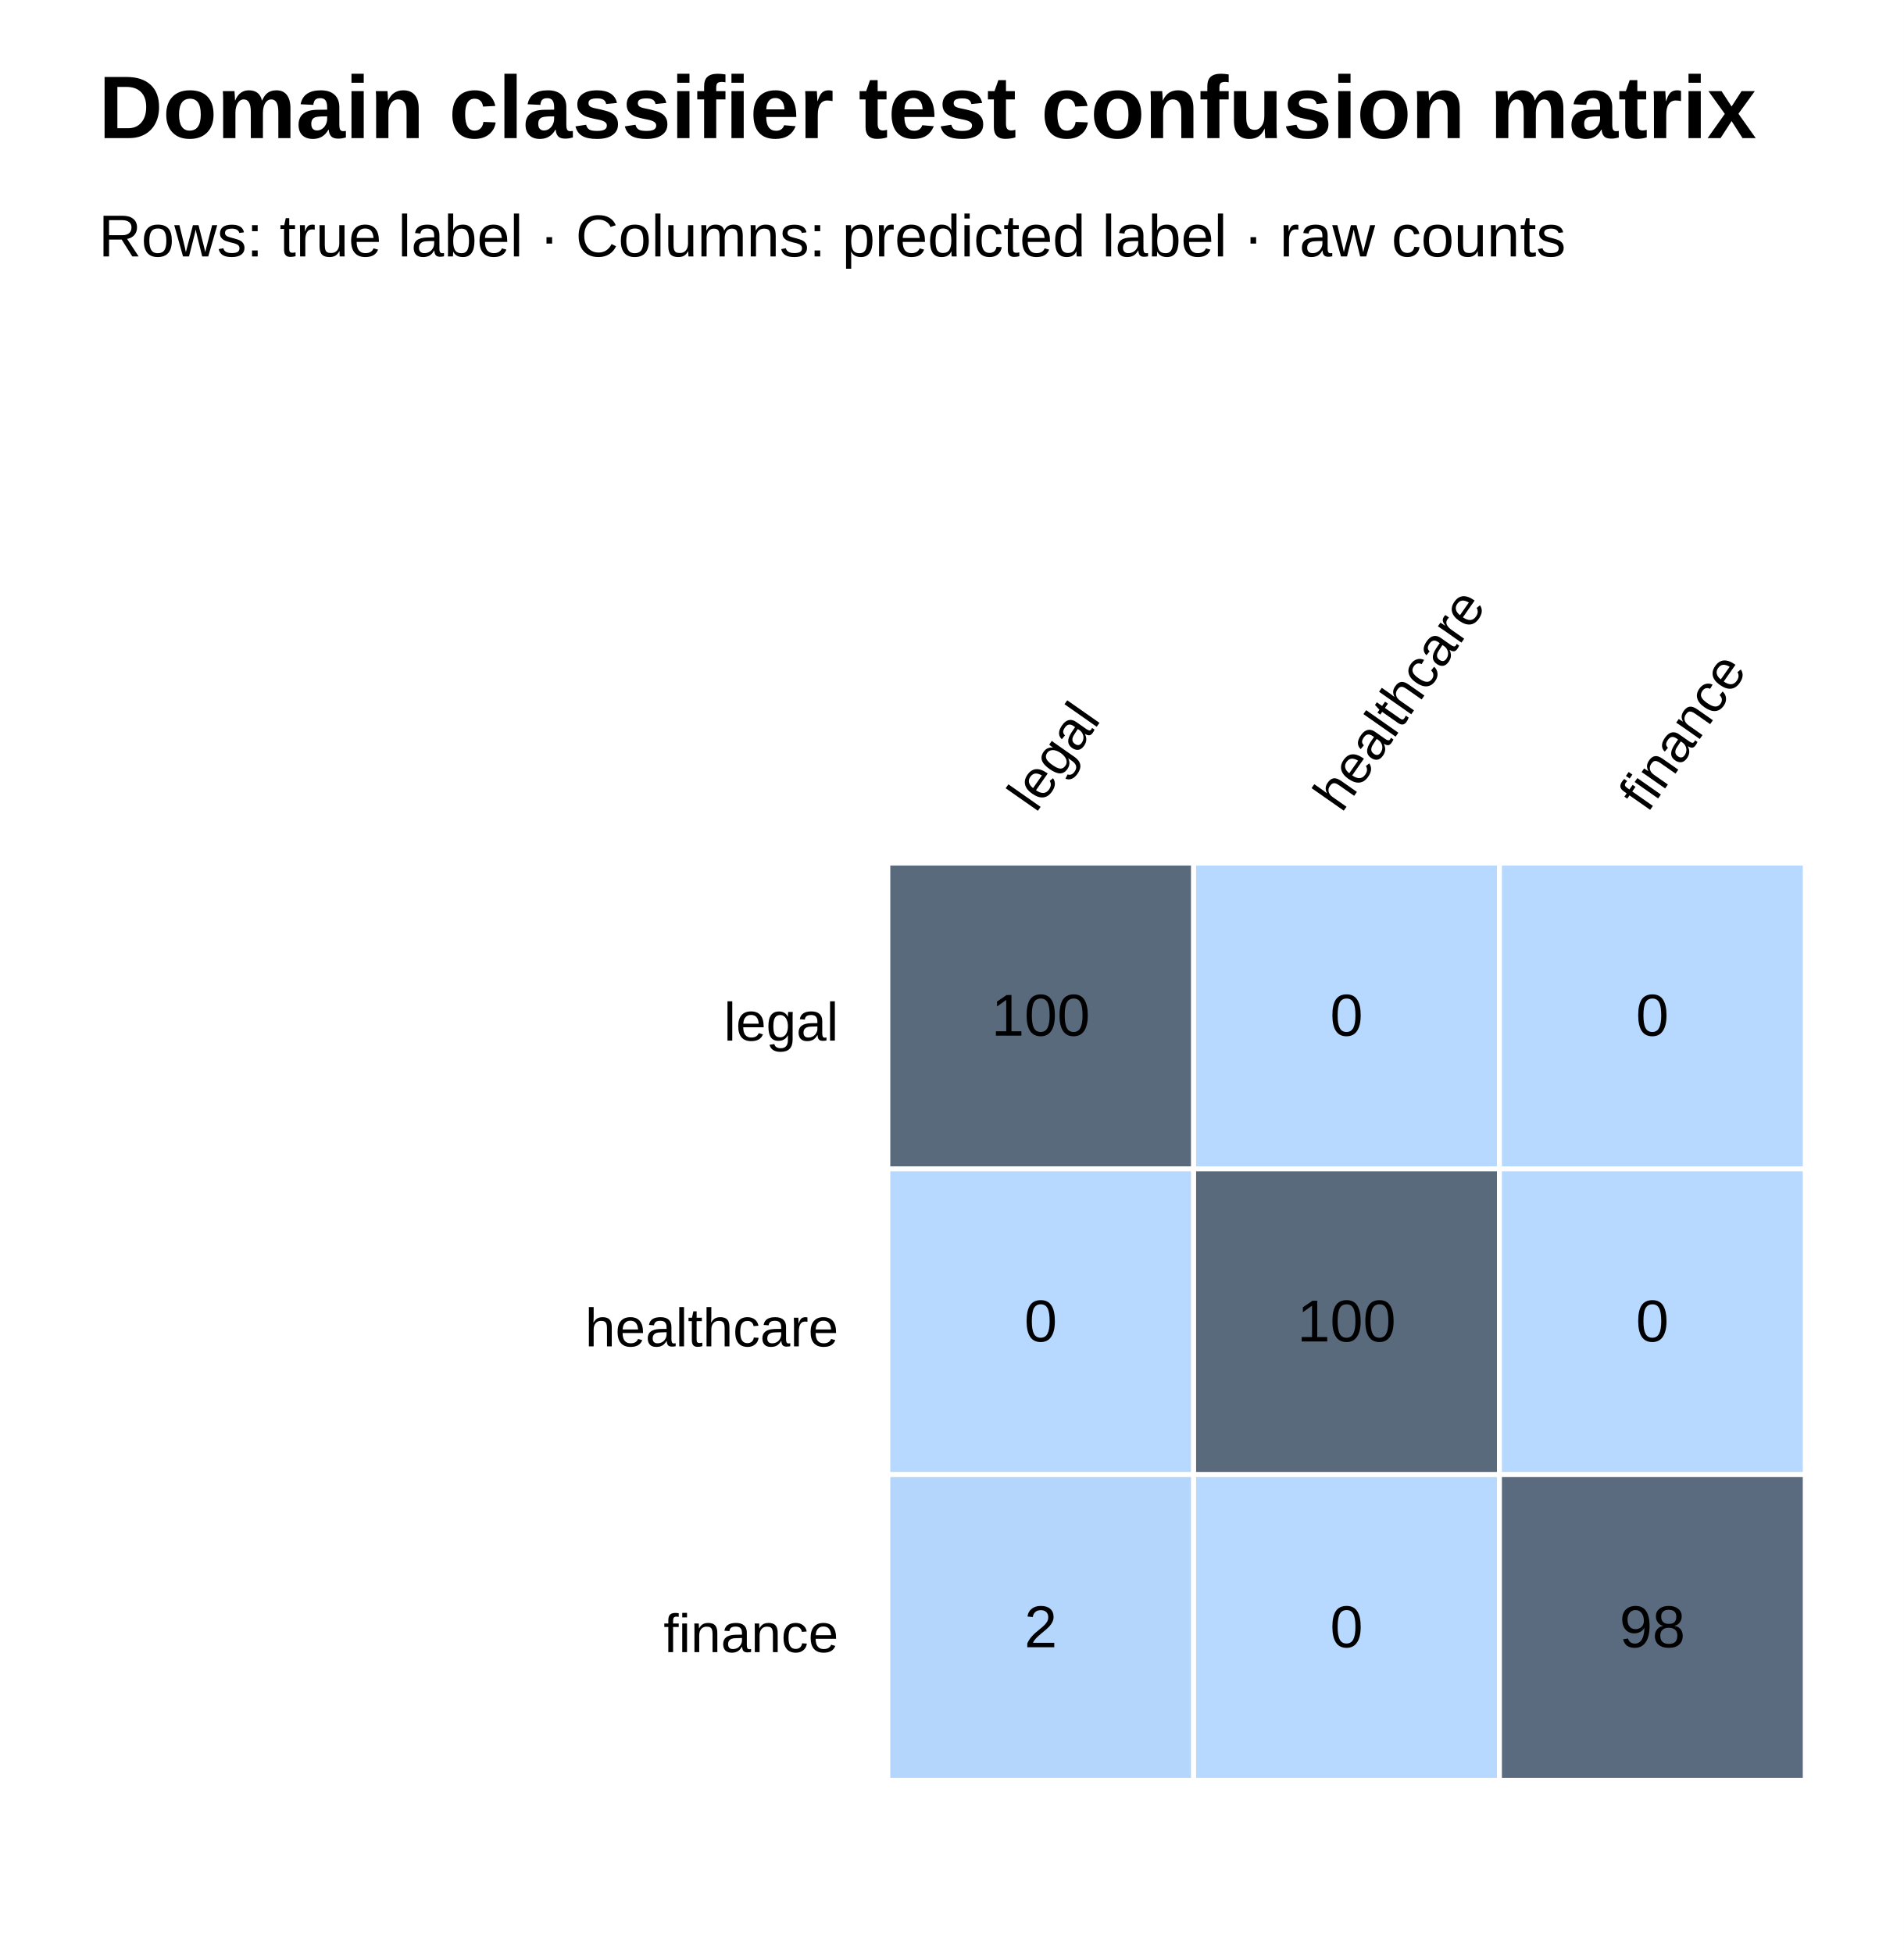
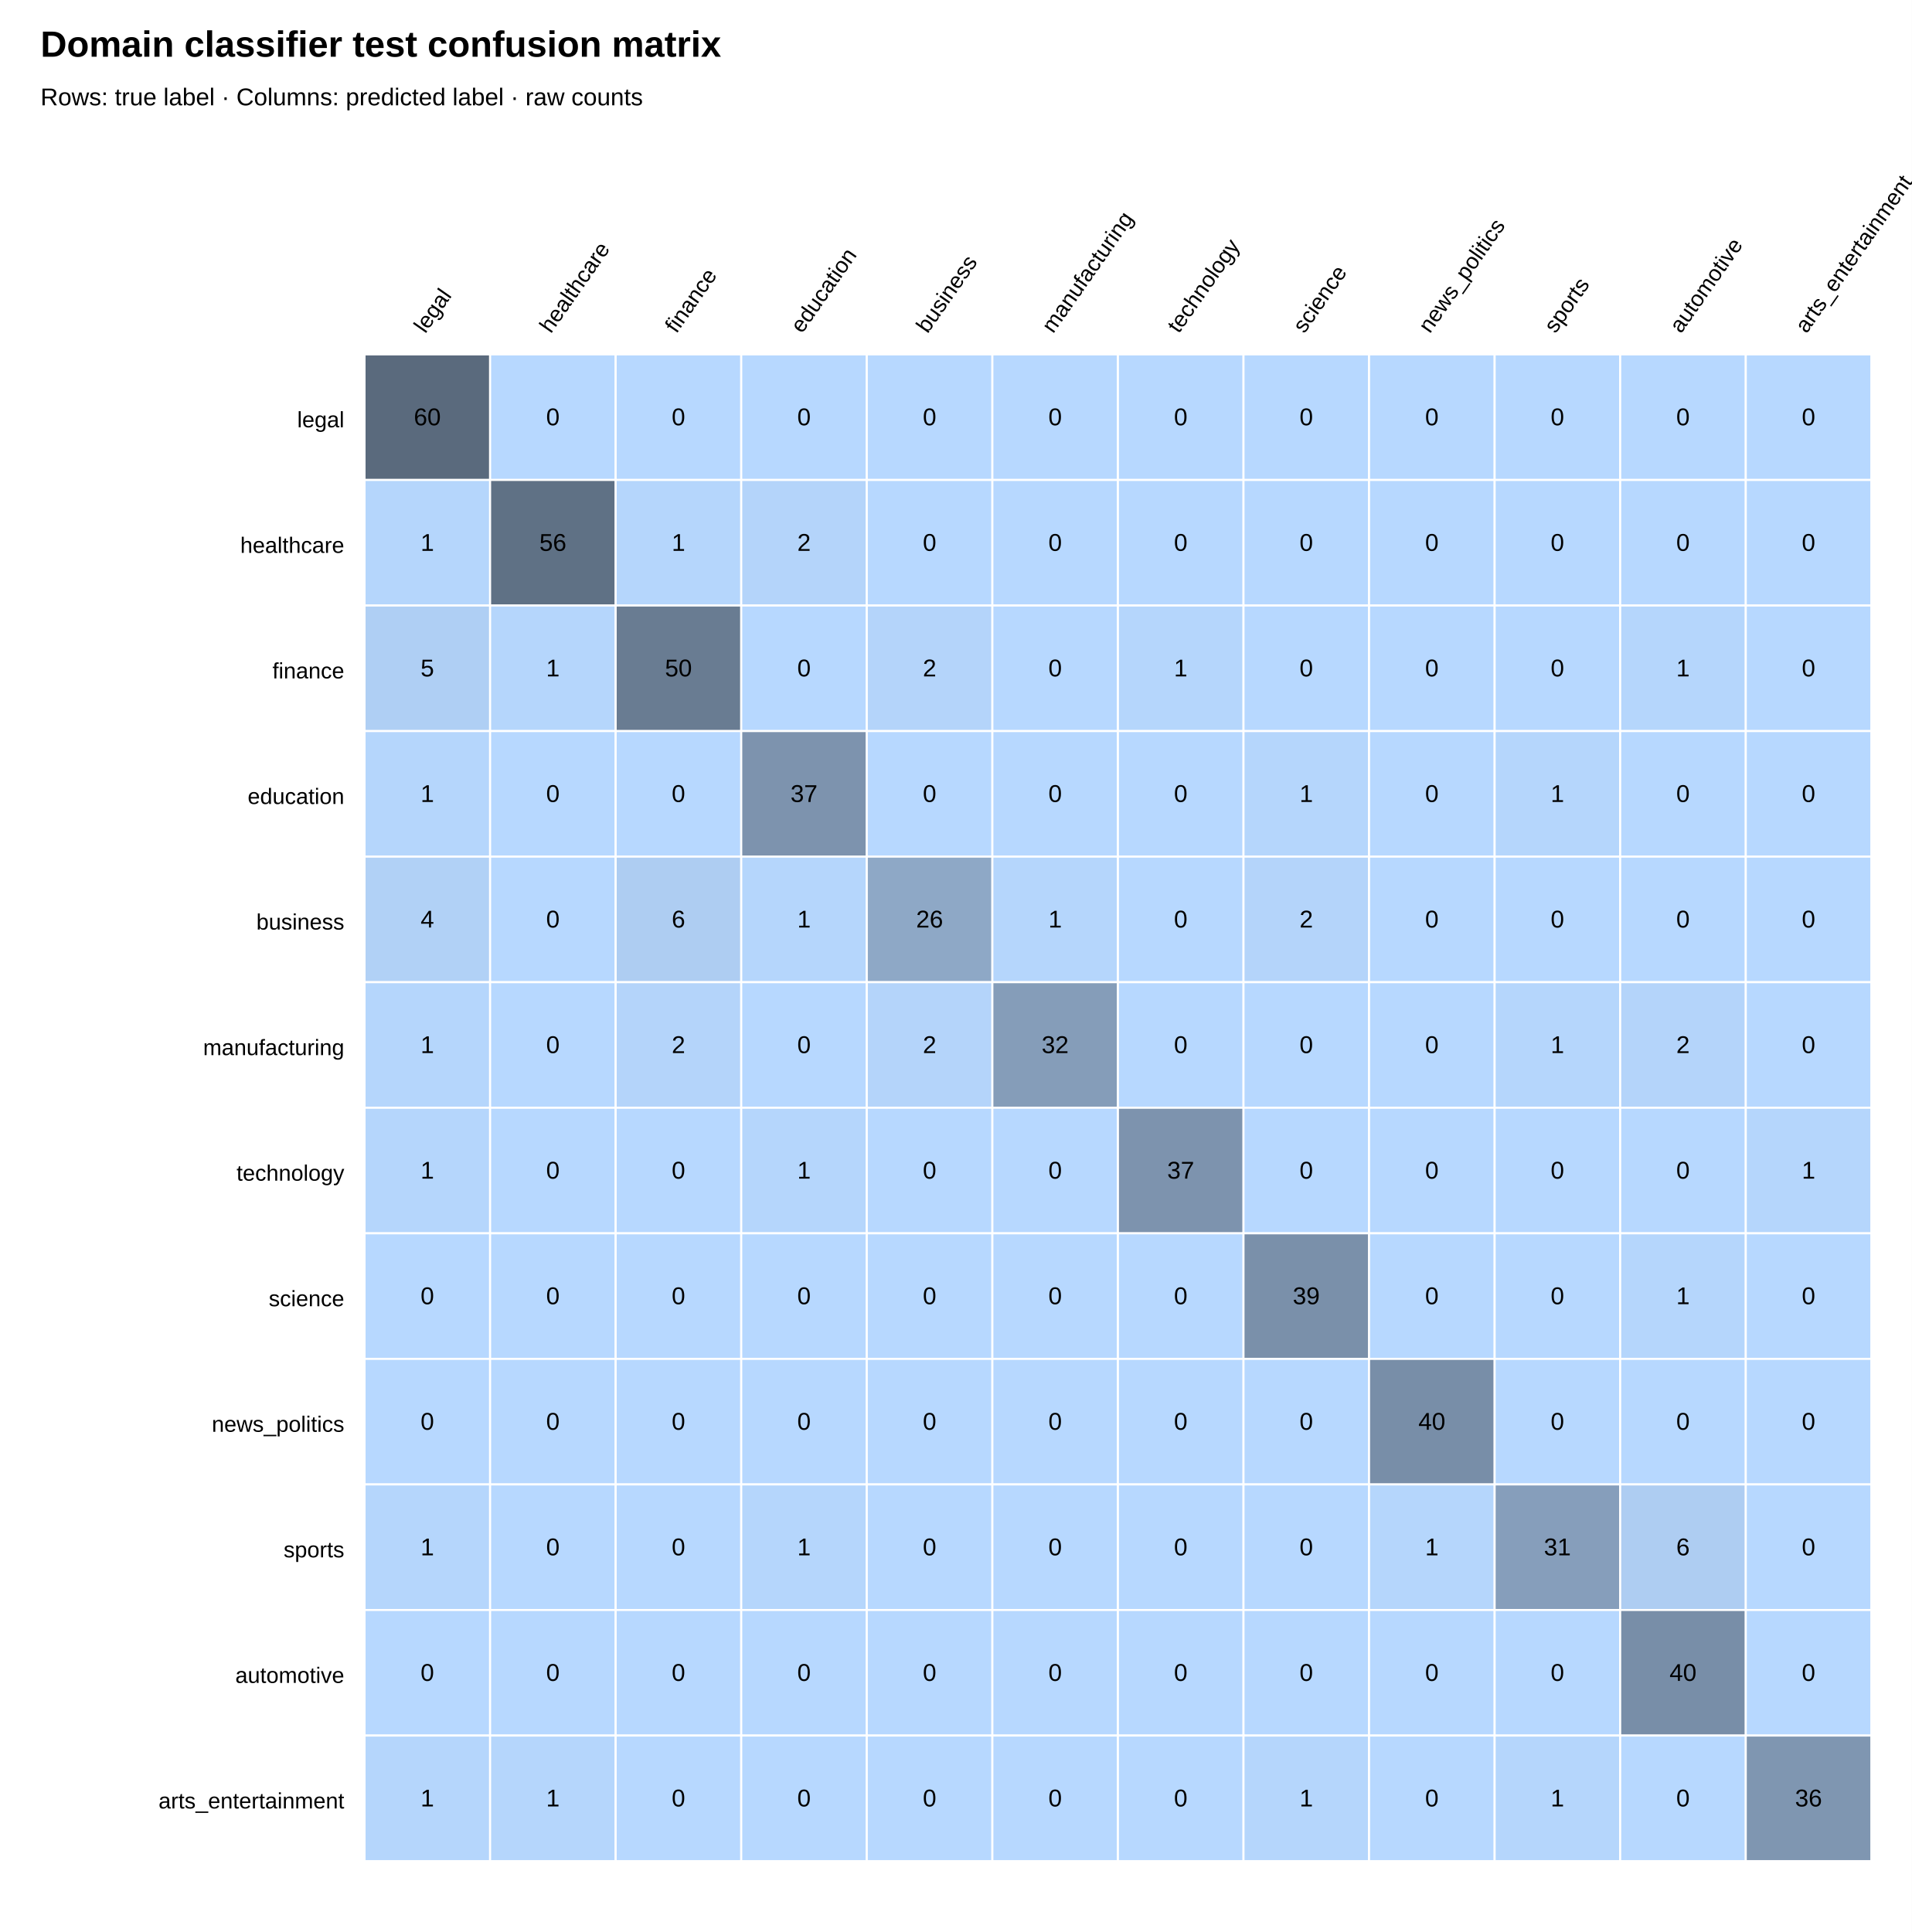
- <svg xmlns="http://www.w3.org/2000/svg" width="386" height="396" viewBox="0 0 386 396">
+ <svg xmlns="http://www.w3.org/2000/svg" width="944" height="954" viewBox="0 0 944 954">
  <rect width="100%" height="100%" fill="white" />
  <text x="20" y="28" font-family="Arial" font-size="18" font-weight="bold">Domain classifier test confusion matrix</text>
  <text x="20" y="52" font-family="Arial" font-size="12">Rows: true label · Columns: predicted label · raw counts</text>
  <text x="170" y="211" text-anchor="end" font-family="Arial" font-size="11">legal</text>
  <text x="210" y="165" transform="rotate(-55 210 165)" font-family="Arial" font-size="11">legal</text>
  <rect x="180" y="175" width="62" height="62" fill="#5a6a7d" stroke="#ffffff" />
-   <text x="211.0" y="210.0" text-anchor="middle" font-family="Arial" font-size="12">100</text>
+   <text x="211.0" y="210.0" text-anchor="middle" font-family="Arial" font-size="12">60</text>
  <rect x="242" y="175" width="62" height="62" fill="#b7d8ff" stroke="#ffffff" />
  <text x="273.0" y="210.0" text-anchor="middle" font-family="Arial" font-size="12">0</text>
  <rect x="304" y="175" width="62" height="62" fill="#b7d8ff" stroke="#ffffff" />
  <text x="335.0" y="210.0" text-anchor="middle" font-family="Arial" font-size="12">0</text>
+   <rect x="366" y="175" width="62" height="62" fill="#b7d8ff" stroke="#ffffff" />
+   <text x="397.0" y="210.0" text-anchor="middle" font-family="Arial" font-size="12">0</text>
+   <rect x="428" y="175" width="62" height="62" fill="#b7d8ff" stroke="#ffffff" />
+   <text x="459.0" y="210.0" text-anchor="middle" font-family="Arial" font-size="12">0</text>
+   <rect x="490" y="175" width="62" height="62" fill="#b7d8ff" stroke="#ffffff" />
+   <text x="521.0" y="210.0" text-anchor="middle" font-family="Arial" font-size="12">0</text>
+   <rect x="552" y="175" width="62" height="62" fill="#b7d8ff" stroke="#ffffff" />
+   <text x="583.0" y="210.0" text-anchor="middle" font-family="Arial" font-size="12">0</text>
+   <rect x="614" y="175" width="62" height="62" fill="#b7d8ff" stroke="#ffffff" />
+   <text x="645.0" y="210.0" text-anchor="middle" font-family="Arial" font-size="12">0</text>
+   <rect x="676" y="175" width="62" height="62" fill="#b7d8ff" stroke="#ffffff" />
+   <text x="707.0" y="210.0" text-anchor="middle" font-family="Arial" font-size="12">0</text>
+   <rect x="738" y="175" width="62" height="62" fill="#b7d8ff" stroke="#ffffff" />
+   <text x="769.0" y="210.0" text-anchor="middle" font-family="Arial" font-size="12">0</text>
+   <rect x="800" y="175" width="62" height="62" fill="#b7d8ff" stroke="#ffffff" />
+   <text x="831.0" y="210.0" text-anchor="middle" font-family="Arial" font-size="12">0</text>
+   <rect x="862" y="175" width="62" height="62" fill="#b7d8ff" stroke="#ffffff" />
+   <text x="893.0" y="210.0" text-anchor="middle" font-family="Arial" font-size="12">0</text>
  <text x="170" y="273" text-anchor="end" font-family="Arial" font-size="11">healthcare</text>
  <text x="272" y="165" transform="rotate(-55 272 165)" font-family="Arial" font-size="11">healthcare</text>
-   <rect x="180" y="237" width="62" height="62" fill="#b7d8ff" stroke="#ffffff" />
-   <text x="211.0" y="272.0" text-anchor="middle" font-family="Arial" font-size="12">0</text>
-   <rect x="242" y="237" width="62" height="62" fill="#5a6a7d" stroke="#ffffff" />
-   <text x="273.0" y="272.0" text-anchor="middle" font-family="Arial" font-size="12">100</text>
-   <rect x="304" y="237" width="62" height="62" fill="#b7d8ff" stroke="#ffffff" />
-   <text x="335.0" y="272.0" text-anchor="middle" font-family="Arial" font-size="12">0</text>
+   <rect x="180" y="237" width="62" height="62" fill="#b5d6fc" stroke="#ffffff" />
+   <text x="211.0" y="272.0" text-anchor="middle" font-family="Arial" font-size="12">1</text>
+   <rect x="242" y="237" width="62" height="62" fill="#5f7185" stroke="#ffffff" />
+   <text x="273.0" y="272.0" text-anchor="middle" font-family="Arial" font-size="12">56</text>
+   <rect x="304" y="237" width="62" height="62" fill="#b5d6fc" stroke="#ffffff" />
+   <text x="335.0" y="272.0" text-anchor="middle" font-family="Arial" font-size="12">1</text>
+   <rect x="366" y="237" width="62" height="62" fill="#b4d4fa" stroke="#ffffff" />
+   <text x="397.0" y="272.0" text-anchor="middle" font-family="Arial" font-size="12">2</text>
+   <rect x="428" y="237" width="62" height="62" fill="#b7d8ff" stroke="#ffffff" />
+   <text x="459.0" y="272.0" text-anchor="middle" font-family="Arial" font-size="12">0</text>
+   <rect x="490" y="237" width="62" height="62" fill="#b7d8ff" stroke="#ffffff" />
+   <text x="521.0" y="272.0" text-anchor="middle" font-family="Arial" font-size="12">0</text>
+   <rect x="552" y="237" width="62" height="62" fill="#b7d8ff" stroke="#ffffff" />
+   <text x="583.0" y="272.0" text-anchor="middle" font-family="Arial" font-size="12">0</text>
+   <rect x="614" y="237" width="62" height="62" fill="#b7d8ff" stroke="#ffffff" />
+   <text x="645.0" y="272.0" text-anchor="middle" font-family="Arial" font-size="12">0</text>
+   <rect x="676" y="237" width="62" height="62" fill="#b7d8ff" stroke="#ffffff" />
+   <text x="707.0" y="272.0" text-anchor="middle" font-family="Arial" font-size="12">0</text>
+   <rect x="738" y="237" width="62" height="62" fill="#b7d8ff" stroke="#ffffff" />
+   <text x="769.0" y="272.0" text-anchor="middle" font-family="Arial" font-size="12">0</text>
+   <rect x="800" y="237" width="62" height="62" fill="#b7d8ff" stroke="#ffffff" />
+   <text x="831.0" y="272.0" text-anchor="middle" font-family="Arial" font-size="12">0</text>
+   <rect x="862" y="237" width="62" height="62" fill="#b7d8ff" stroke="#ffffff" />
+   <text x="893.0" y="272.0" text-anchor="middle" font-family="Arial" font-size="12">0</text>
  <text x="170" y="335" text-anchor="end" font-family="Arial" font-size="11">finance</text>
  <text x="334" y="165" transform="rotate(-55 334 165)" font-family="Arial" font-size="11">finance</text>
-   <rect x="180" y="299" width="62" height="62" fill="#b5d6fc" stroke="#ffffff" />
-   <text x="211.0" y="334.0" text-anchor="middle" font-family="Arial" font-size="12">2</text>
-   <rect x="242" y="299" width="62" height="62" fill="#b7d8ff" stroke="#ffffff" />
-   <text x="273.0" y="334.0" text-anchor="middle" font-family="Arial" font-size="12">0</text>
-   <rect x="304" y="299" width="62" height="62" fill="#5b6b7f" stroke="#ffffff" />
-   <text x="335.0" y="334.0" text-anchor="middle" font-family="Arial" font-size="12">98</text>
+   <rect x="180" y="299" width="62" height="62" fill="#afcff4" stroke="#ffffff" />
+   <text x="211.0" y="334.0" text-anchor="middle" font-family="Arial" font-size="12">5</text>
+   <rect x="242" y="299" width="62" height="62" fill="#b5d6fc" stroke="#ffffff" />
+   <text x="273.0" y="334.0" text-anchor="middle" font-family="Arial" font-size="12">1</text>
+   <rect x="304" y="299" width="62" height="62" fill="#697c92" stroke="#ffffff" />
+   <text x="335.0" y="334.0" text-anchor="middle" font-family="Arial" font-size="12">50</text>
+   <rect x="366" y="299" width="62" height="62" fill="#b7d8ff" stroke="#ffffff" />
+   <text x="397.0" y="334.0" text-anchor="middle" font-family="Arial" font-size="12">0</text>
+   <rect x="428" y="299" width="62" height="62" fill="#b4d4fa" stroke="#ffffff" />
+   <text x="459.0" y="334.0" text-anchor="middle" font-family="Arial" font-size="12">2</text>
+   <rect x="490" y="299" width="62" height="62" fill="#b7d8ff" stroke="#ffffff" />
+   <text x="521.0" y="334.0" text-anchor="middle" font-family="Arial" font-size="12">0</text>
+   <rect x="552" y="299" width="62" height="62" fill="#b5d6fc" stroke="#ffffff" />
+   <text x="583.0" y="334.0" text-anchor="middle" font-family="Arial" font-size="12">1</text>
+   <rect x="614" y="299" width="62" height="62" fill="#b7d8ff" stroke="#ffffff" />
+   <text x="645.0" y="334.0" text-anchor="middle" font-family="Arial" font-size="12">0</text>
+   <rect x="676" y="299" width="62" height="62" fill="#b7d8ff" stroke="#ffffff" />
+   <text x="707.0" y="334.0" text-anchor="middle" font-family="Arial" font-size="12">0</text>
+   <rect x="738" y="299" width="62" height="62" fill="#b7d8ff" stroke="#ffffff" />
+   <text x="769.0" y="334.0" text-anchor="middle" font-family="Arial" font-size="12">0</text>
+   <rect x="800" y="299" width="62" height="62" fill="#b5d6fc" stroke="#ffffff" />
+   <text x="831.0" y="334.0" text-anchor="middle" font-family="Arial" font-size="12">1</text>
+   <rect x="862" y="299" width="62" height="62" fill="#b7d8ff" stroke="#ffffff" />
+   <text x="893.0" y="334.0" text-anchor="middle" font-family="Arial" font-size="12">0</text>
+   <text x="170" y="397" text-anchor="end" font-family="Arial" font-size="11">education</text>
+   <text x="396" y="165" transform="rotate(-55 396 165)" font-family="Arial" font-size="11">education</text>
+   <rect x="180" y="361" width="62" height="62" fill="#b5d6fc" stroke="#ffffff" />
+   <text x="211.0" y="396.0" text-anchor="middle" font-family="Arial" font-size="12">1</text>
+   <rect x="242" y="361" width="62" height="62" fill="#b7d8ff" stroke="#ffffff" />
+   <text x="273.0" y="396.0" text-anchor="middle" font-family="Arial" font-size="12">0</text>
+   <rect x="304" y="361" width="62" height="62" fill="#b7d8ff" stroke="#ffffff" />
+   <text x="335.0" y="396.0" text-anchor="middle" font-family="Arial" font-size="12">0</text>
+   <rect x="366" y="361" width="62" height="62" fill="#7d93ae" stroke="#ffffff" />
+   <text x="397.0" y="396.0" text-anchor="middle" font-family="Arial" font-size="12">37</text>
+   <rect x="428" y="361" width="62" height="62" fill="#b7d8ff" stroke="#ffffff" />
+   <text x="459.0" y="396.0" text-anchor="middle" font-family="Arial" font-size="12">0</text>
+   <rect x="490" y="361" width="62" height="62" fill="#b7d8ff" stroke="#ffffff" />
+   <text x="521.0" y="396.0" text-anchor="middle" font-family="Arial" font-size="12">0</text>
+   <rect x="552" y="361" width="62" height="62" fill="#b7d8ff" stroke="#ffffff" />
+   <text x="583.0" y="396.0" text-anchor="middle" font-family="Arial" font-size="12">0</text>
+   <rect x="614" y="361" width="62" height="62" fill="#b5d6fc" stroke="#ffffff" />
+   <text x="645.0" y="396.0" text-anchor="middle" font-family="Arial" font-size="12">1</text>
+   <rect x="676" y="361" width="62" height="62" fill="#b7d8ff" stroke="#ffffff" />
+   <text x="707.0" y="396.0" text-anchor="middle" font-family="Arial" font-size="12">0</text>
+   <rect x="738" y="361" width="62" height="62" fill="#b5d6fc" stroke="#ffffff" />
+   <text x="769.0" y="396.0" text-anchor="middle" font-family="Arial" font-size="12">1</text>
+   <rect x="800" y="361" width="62" height="62" fill="#b7d8ff" stroke="#ffffff" />
+   <text x="831.0" y="396.0" text-anchor="middle" font-family="Arial" font-size="12">0</text>
+   <rect x="862" y="361" width="62" height="62" fill="#b7d8ff" stroke="#ffffff" />
+   <text x="893.0" y="396.0" text-anchor="middle" font-family="Arial" font-size="12">0</text>
+   <text x="170" y="459" text-anchor="end" font-family="Arial" font-size="11">business</text>
+   <text x="458" y="165" transform="rotate(-55 458 165)" font-family="Arial" font-size="11">business</text>
+   <rect x="180" y="423" width="62" height="62" fill="#b1d1f6" stroke="#ffffff" />
+   <text x="211.0" y="458.0" text-anchor="middle" font-family="Arial" font-size="12">4</text>
+   <rect x="242" y="423" width="62" height="62" fill="#b7d8ff" stroke="#ffffff" />
+   <text x="273.0" y="458.0" text-anchor="middle" font-family="Arial" font-size="12">0</text>
+   <rect x="304" y="423" width="62" height="62" fill="#aecdf2" stroke="#ffffff" />
+   <text x="335.0" y="458.0" text-anchor="middle" font-family="Arial" font-size="12">6</text>
+   <rect x="366" y="423" width="62" height="62" fill="#b5d6fc" stroke="#ffffff" />
+   <text x="397.0" y="458.0" text-anchor="middle" font-family="Arial" font-size="12">1</text>
+   <rect x="428" y="423" width="62" height="62" fill="#8ea8c6" stroke="#ffffff" />
+   <text x="459.0" y="458.0" text-anchor="middle" font-family="Arial" font-size="12">26</text>
+   <rect x="490" y="423" width="62" height="62" fill="#b5d6fc" stroke="#ffffff" />
+   <text x="521.0" y="458.0" text-anchor="middle" font-family="Arial" font-size="12">1</text>
+   <rect x="552" y="423" width="62" height="62" fill="#b7d8ff" stroke="#ffffff" />
+   <text x="583.0" y="458.0" text-anchor="middle" font-family="Arial" font-size="12">0</text>
+   <rect x="614" y="423" width="62" height="62" fill="#b4d4fa" stroke="#ffffff" />
+   <text x="645.0" y="458.0" text-anchor="middle" font-family="Arial" font-size="12">2</text>
+   <rect x="676" y="423" width="62" height="62" fill="#b7d8ff" stroke="#ffffff" />
+   <text x="707.0" y="458.0" text-anchor="middle" font-family="Arial" font-size="12">0</text>
+   <rect x="738" y="423" width="62" height="62" fill="#b7d8ff" stroke="#ffffff" />
+   <text x="769.0" y="458.0" text-anchor="middle" font-family="Arial" font-size="12">0</text>
+   <rect x="800" y="423" width="62" height="62" fill="#b7d8ff" stroke="#ffffff" />
+   <text x="831.0" y="458.0" text-anchor="middle" font-family="Arial" font-size="12">0</text>
+   <rect x="862" y="423" width="62" height="62" fill="#b7d8ff" stroke="#ffffff" />
+   <text x="893.0" y="458.0" text-anchor="middle" font-family="Arial" font-size="12">0</text>
+   <text x="170" y="521" text-anchor="end" font-family="Arial" font-size="11">manufacturing</text>
+   <text x="520" y="165" transform="rotate(-55 520 165)" font-family="Arial" font-size="11">manufacturing</text>
+   <rect x="180" y="485" width="62" height="62" fill="#b5d6fc" stroke="#ffffff" />
+   <text x="211.0" y="520.0" text-anchor="middle" font-family="Arial" font-size="12">1</text>
+   <rect x="242" y="485" width="62" height="62" fill="#b7d8ff" stroke="#ffffff" />
+   <text x="273.0" y="520.0" text-anchor="middle" font-family="Arial" font-size="12">0</text>
+   <rect x="304" y="485" width="62" height="62" fill="#b4d4fa" stroke="#ffffff" />
+   <text x="335.0" y="520.0" text-anchor="middle" font-family="Arial" font-size="12">2</text>
+   <rect x="366" y="485" width="62" height="62" fill="#b7d8ff" stroke="#ffffff" />
+   <text x="397.0" y="520.0" text-anchor="middle" font-family="Arial" font-size="12">0</text>
+   <rect x="428" y="485" width="62" height="62" fill="#b4d4fa" stroke="#ffffff" />
+   <text x="459.0" y="520.0" text-anchor="middle" font-family="Arial" font-size="12">2</text>
+   <rect x="490" y="485" width="62" height="62" fill="#859db9" stroke="#ffffff" />
+   <text x="521.0" y="520.0" text-anchor="middle" font-family="Arial" font-size="12">32</text>
+   <rect x="552" y="485" width="62" height="62" fill="#b7d8ff" stroke="#ffffff" />
+   <text x="583.0" y="520.0" text-anchor="middle" font-family="Arial" font-size="12">0</text>
+   <rect x="614" y="485" width="62" height="62" fill="#b7d8ff" stroke="#ffffff" />
+   <text x="645.0" y="520.0" text-anchor="middle" font-family="Arial" font-size="12">0</text>
+   <rect x="676" y="485" width="62" height="62" fill="#b7d8ff" stroke="#ffffff" />
+   <text x="707.0" y="520.0" text-anchor="middle" font-family="Arial" font-size="12">0</text>
+   <rect x="738" y="485" width="62" height="62" fill="#b5d6fc" stroke="#ffffff" />
+   <text x="769.0" y="520.0" text-anchor="middle" font-family="Arial" font-size="12">1</text>
+   <rect x="800" y="485" width="62" height="62" fill="#b4d4fa" stroke="#ffffff" />
+   <text x="831.0" y="520.0" text-anchor="middle" font-family="Arial" font-size="12">2</text>
+   <rect x="862" y="485" width="62" height="62" fill="#b7d8ff" stroke="#ffffff" />
+   <text x="893.0" y="520.0" text-anchor="middle" font-family="Arial" font-size="12">0</text>
+   <text x="170" y="583" text-anchor="end" font-family="Arial" font-size="11">technology</text>
+   <text x="582" y="165" transform="rotate(-55 582 165)" font-family="Arial" font-size="11">technology</text>
+   <rect x="180" y="547" width="62" height="62" fill="#b5d6fc" stroke="#ffffff" />
+   <text x="211.0" y="582.0" text-anchor="middle" font-family="Arial" font-size="12">1</text>
+   <rect x="242" y="547" width="62" height="62" fill="#b7d8ff" stroke="#ffffff" />
+   <text x="273.0" y="582.0" text-anchor="middle" font-family="Arial" font-size="12">0</text>
+   <rect x="304" y="547" width="62" height="62" fill="#b7d8ff" stroke="#ffffff" />
+   <text x="335.0" y="582.0" text-anchor="middle" font-family="Arial" font-size="12">0</text>
+   <rect x="366" y="547" width="62" height="62" fill="#b5d6fc" stroke="#ffffff" />
+   <text x="397.0" y="582.0" text-anchor="middle" font-family="Arial" font-size="12">1</text>
+   <rect x="428" y="547" width="62" height="62" fill="#b7d8ff" stroke="#ffffff" />
+   <text x="459.0" y="582.0" text-anchor="middle" font-family="Arial" font-size="12">0</text>
+   <rect x="490" y="547" width="62" height="62" fill="#b7d8ff" stroke="#ffffff" />
+   <text x="521.0" y="582.0" text-anchor="middle" font-family="Arial" font-size="12">0</text>
+   <rect x="552" y="547" width="62" height="62" fill="#7d93ae" stroke="#ffffff" />
+   <text x="583.0" y="582.0" text-anchor="middle" font-family="Arial" font-size="12">37</text>
+   <rect x="614" y="547" width="62" height="62" fill="#b7d8ff" stroke="#ffffff" />
+   <text x="645.0" y="582.0" text-anchor="middle" font-family="Arial" font-size="12">0</text>
+   <rect x="676" y="547" width="62" height="62" fill="#b7d8ff" stroke="#ffffff" />
+   <text x="707.0" y="582.0" text-anchor="middle" font-family="Arial" font-size="12">0</text>
+   <rect x="738" y="547" width="62" height="62" fill="#b7d8ff" stroke="#ffffff" />
+   <text x="769.0" y="582.0" text-anchor="middle" font-family="Arial" font-size="12">0</text>
+   <rect x="800" y="547" width="62" height="62" fill="#b7d8ff" stroke="#ffffff" />
+   <text x="831.0" y="582.0" text-anchor="middle" font-family="Arial" font-size="12">0</text>
+   <rect x="862" y="547" width="62" height="62" fill="#b5d6fc" stroke="#ffffff" />
+   <text x="893.0" y="582.0" text-anchor="middle" font-family="Arial" font-size="12">1</text>
+   <text x="170" y="645" text-anchor="end" font-family="Arial" font-size="11">science</text>
+   <text x="644" y="165" transform="rotate(-55 644 165)" font-family="Arial" font-size="11">science</text>
+   <rect x="180" y="609" width="62" height="62" fill="#b7d8ff" stroke="#ffffff" />
+   <text x="211.0" y="644.0" text-anchor="middle" font-family="Arial" font-size="12">0</text>
+   <rect x="242" y="609" width="62" height="62" fill="#b7d8ff" stroke="#ffffff" />
+   <text x="273.0" y="644.0" text-anchor="middle" font-family="Arial" font-size="12">0</text>
+   <rect x="304" y="609" width="62" height="62" fill="#b7d8ff" stroke="#ffffff" />
+   <text x="335.0" y="644.0" text-anchor="middle" font-family="Arial" font-size="12">0</text>
+   <rect x="366" y="609" width="62" height="62" fill="#b7d8ff" stroke="#ffffff" />
+   <text x="397.0" y="644.0" text-anchor="middle" font-family="Arial" font-size="12">0</text>
+   <rect x="428" y="609" width="62" height="62" fill="#b7d8ff" stroke="#ffffff" />
+   <text x="459.0" y="644.0" text-anchor="middle" font-family="Arial" font-size="12">0</text>
+   <rect x="490" y="609" width="62" height="62" fill="#b7d8ff" stroke="#ffffff" />
+   <text x="521.0" y="644.0" text-anchor="middle" font-family="Arial" font-size="12">0</text>
+   <rect x="552" y="609" width="62" height="62" fill="#b7d8ff" stroke="#ffffff" />
+   <text x="583.0" y="644.0" text-anchor="middle" font-family="Arial" font-size="12">0</text>
+   <rect x="614" y="609" width="62" height="62" fill="#7a90aa" stroke="#ffffff" />
+   <text x="645.0" y="644.0" text-anchor="middle" font-family="Arial" font-size="12">39</text>
+   <rect x="676" y="609" width="62" height="62" fill="#b7d8ff" stroke="#ffffff" />
+   <text x="707.0" y="644.0" text-anchor="middle" font-family="Arial" font-size="12">0</text>
+   <rect x="738" y="609" width="62" height="62" fill="#b7d8ff" stroke="#ffffff" />
+   <text x="769.0" y="644.0" text-anchor="middle" font-family="Arial" font-size="12">0</text>
+   <rect x="800" y="609" width="62" height="62" fill="#b5d6fc" stroke="#ffffff" />
+   <text x="831.0" y="644.0" text-anchor="middle" font-family="Arial" font-size="12">1</text>
+   <rect x="862" y="609" width="62" height="62" fill="#b7d8ff" stroke="#ffffff" />
+   <text x="893.0" y="644.0" text-anchor="middle" font-family="Arial" font-size="12">0</text>
+   <text x="170" y="707" text-anchor="end" font-family="Arial" font-size="11">news_politics</text>
+   <text x="706" y="165" transform="rotate(-55 706 165)" font-family="Arial" font-size="11">news_politics</text>
+   <rect x="180" y="671" width="62" height="62" fill="#b7d8ff" stroke="#ffffff" />
+   <text x="211.0" y="706.0" text-anchor="middle" font-family="Arial" font-size="12">0</text>
+   <rect x="242" y="671" width="62" height="62" fill="#b7d8ff" stroke="#ffffff" />
+   <text x="273.0" y="706.0" text-anchor="middle" font-family="Arial" font-size="12">0</text>
+   <rect x="304" y="671" width="62" height="62" fill="#b7d8ff" stroke="#ffffff" />
+   <text x="335.0" y="706.0" text-anchor="middle" font-family="Arial" font-size="12">0</text>
+   <rect x="366" y="671" width="62" height="62" fill="#b7d8ff" stroke="#ffffff" />
+   <text x="397.0" y="706.0" text-anchor="middle" font-family="Arial" font-size="12">0</text>
+   <rect x="428" y="671" width="62" height="62" fill="#b7d8ff" stroke="#ffffff" />
+   <text x="459.0" y="706.0" text-anchor="middle" font-family="Arial" font-size="12">0</text>
+   <rect x="490" y="671" width="62" height="62" fill="#b7d8ff" stroke="#ffffff" />
+   <text x="521.0" y="706.0" text-anchor="middle" font-family="Arial" font-size="12">0</text>
+   <rect x="552" y="671" width="62" height="62" fill="#b7d8ff" stroke="#ffffff" />
+   <text x="583.0" y="706.0" text-anchor="middle" font-family="Arial" font-size="12">0</text>
+   <rect x="614" y="671" width="62" height="62" fill="#b7d8ff" stroke="#ffffff" />
+   <text x="645.0" y="706.0" text-anchor="middle" font-family="Arial" font-size="12">0</text>
+   <rect x="676" y="671" width="62" height="62" fill="#788ea8" stroke="#ffffff" />
+   <text x="707.0" y="706.0" text-anchor="middle" font-family="Arial" font-size="12">40</text>
+   <rect x="738" y="671" width="62" height="62" fill="#b7d8ff" stroke="#ffffff" />
+   <text x="769.0" y="706.0" text-anchor="middle" font-family="Arial" font-size="12">0</text>
+   <rect x="800" y="671" width="62" height="62" fill="#b7d8ff" stroke="#ffffff" />
+   <text x="831.0" y="706.0" text-anchor="middle" font-family="Arial" font-size="12">0</text>
+   <rect x="862" y="671" width="62" height="62" fill="#b7d8ff" stroke="#ffffff" />
+   <text x="893.0" y="706.0" text-anchor="middle" font-family="Arial" font-size="12">0</text>
+   <text x="170" y="769" text-anchor="end" font-family="Arial" font-size="11">sports</text>
+   <text x="768" y="165" transform="rotate(-55 768 165)" font-family="Arial" font-size="11">sports</text>
+   <rect x="180" y="733" width="62" height="62" fill="#b5d6fc" stroke="#ffffff" />
+   <text x="211.0" y="768.0" text-anchor="middle" font-family="Arial" font-size="12">1</text>
+   <rect x="242" y="733" width="62" height="62" fill="#b7d8ff" stroke="#ffffff" />
+   <text x="273.0" y="768.0" text-anchor="middle" font-family="Arial" font-size="12">0</text>
+   <rect x="304" y="733" width="62" height="62" fill="#b7d8ff" stroke="#ffffff" />
+   <text x="335.0" y="768.0" text-anchor="middle" font-family="Arial" font-size="12">0</text>
+   <rect x="366" y="733" width="62" height="62" fill="#b5d6fc" stroke="#ffffff" />
+   <text x="397.0" y="768.0" text-anchor="middle" font-family="Arial" font-size="12">1</text>
+   <rect x="428" y="733" width="62" height="62" fill="#b7d8ff" stroke="#ffffff" />
+   <text x="459.0" y="768.0" text-anchor="middle" font-family="Arial" font-size="12">0</text>
+   <rect x="490" y="733" width="62" height="62" fill="#b7d8ff" stroke="#ffffff" />
+   <text x="521.0" y="768.0" text-anchor="middle" font-family="Arial" font-size="12">0</text>
+   <rect x="552" y="733" width="62" height="62" fill="#b7d8ff" stroke="#ffffff" />
+   <text x="583.0" y="768.0" text-anchor="middle" font-family="Arial" font-size="12">0</text>
+   <rect x="614" y="733" width="62" height="62" fill="#b7d8ff" stroke="#ffffff" />
+   <text x="645.0" y="768.0" text-anchor="middle" font-family="Arial" font-size="12">0</text>
+   <rect x="676" y="733" width="62" height="62" fill="#b5d6fc" stroke="#ffffff" />
+   <text x="707.0" y="768.0" text-anchor="middle" font-family="Arial" font-size="12">1</text>
+   <rect x="738" y="733" width="62" height="62" fill="#869ebb" stroke="#ffffff" />
+   <text x="769.0" y="768.0" text-anchor="middle" font-family="Arial" font-size="12">31</text>
+   <rect x="800" y="733" width="62" height="62" fill="#aecdf2" stroke="#ffffff" />
+   <text x="831.0" y="768.0" text-anchor="middle" font-family="Arial" font-size="12">6</text>
+   <rect x="862" y="733" width="62" height="62" fill="#b7d8ff" stroke="#ffffff" />
+   <text x="893.0" y="768.0" text-anchor="middle" font-family="Arial" font-size="12">0</text>
+   <text x="170" y="831" text-anchor="end" font-family="Arial" font-size="11">automotive</text>
+   <text x="830" y="165" transform="rotate(-55 830 165)" font-family="Arial" font-size="11">automotive</text>
+   <rect x="180" y="795" width="62" height="62" fill="#b7d8ff" stroke="#ffffff" />
+   <text x="211.0" y="830.0" text-anchor="middle" font-family="Arial" font-size="12">0</text>
+   <rect x="242" y="795" width="62" height="62" fill="#b7d8ff" stroke="#ffffff" />
+   <text x="273.0" y="830.0" text-anchor="middle" font-family="Arial" font-size="12">0</text>
+   <rect x="304" y="795" width="62" height="62" fill="#b7d8ff" stroke="#ffffff" />
+   <text x="335.0" y="830.0" text-anchor="middle" font-family="Arial" font-size="12">0</text>
+   <rect x="366" y="795" width="62" height="62" fill="#b7d8ff" stroke="#ffffff" />
+   <text x="397.0" y="830.0" text-anchor="middle" font-family="Arial" font-size="12">0</text>
+   <rect x="428" y="795" width="62" height="62" fill="#b7d8ff" stroke="#ffffff" />
+   <text x="459.0" y="830.0" text-anchor="middle" font-family="Arial" font-size="12">0</text>
+   <rect x="490" y="795" width="62" height="62" fill="#b7d8ff" stroke="#ffffff" />
+   <text x="521.0" y="830.0" text-anchor="middle" font-family="Arial" font-size="12">0</text>
+   <rect x="552" y="795" width="62" height="62" fill="#b7d8ff" stroke="#ffffff" />
+   <text x="583.0" y="830.0" text-anchor="middle" font-family="Arial" font-size="12">0</text>
+   <rect x="614" y="795" width="62" height="62" fill="#b7d8ff" stroke="#ffffff" />
+   <text x="645.0" y="830.0" text-anchor="middle" font-family="Arial" font-size="12">0</text>
+   <rect x="676" y="795" width="62" height="62" fill="#b7d8ff" stroke="#ffffff" />
+   <text x="707.0" y="830.0" text-anchor="middle" font-family="Arial" font-size="12">0</text>
+   <rect x="738" y="795" width="62" height="62" fill="#b7d8ff" stroke="#ffffff" />
+   <text x="769.0" y="830.0" text-anchor="middle" font-family="Arial" font-size="12">0</text>
+   <rect x="800" y="795" width="62" height="62" fill="#788ea8" stroke="#ffffff" />
+   <text x="831.0" y="830.0" text-anchor="middle" font-family="Arial" font-size="12">40</text>
+   <rect x="862" y="795" width="62" height="62" fill="#b7d8ff" stroke="#ffffff" />
+   <text x="893.0" y="830.0" text-anchor="middle" font-family="Arial" font-size="12">0</text>
+   <text x="170" y="893" text-anchor="end" font-family="Arial" font-size="11">arts_entertainment</text>
+   <text x="892" y="165" transform="rotate(-55 892 165)" font-family="Arial" font-size="11">arts_entertainment</text>
+   <rect x="180" y="857" width="62" height="62" fill="#b5d6fc" stroke="#ffffff" />
+   <text x="211.0" y="892.0" text-anchor="middle" font-family="Arial" font-size="12">1</text>
+   <rect x="242" y="857" width="62" height="62" fill="#b5d6fc" stroke="#ffffff" />
+   <text x="273.0" y="892.0" text-anchor="middle" font-family="Arial" font-size="12">1</text>
+   <rect x="304" y="857" width="62" height="62" fill="#b7d8ff" stroke="#ffffff" />
+   <text x="335.0" y="892.0" text-anchor="middle" font-family="Arial" font-size="12">0</text>
+   <rect x="366" y="857" width="62" height="62" fill="#b7d8ff" stroke="#ffffff" />
+   <text x="397.0" y="892.0" text-anchor="middle" font-family="Arial" font-size="12">0</text>
+   <rect x="428" y="857" width="62" height="62" fill="#b7d8ff" stroke="#ffffff" />
+   <text x="459.0" y="892.0" text-anchor="middle" font-family="Arial" font-size="12">0</text>
+   <rect x="490" y="857" width="62" height="62" fill="#b7d8ff" stroke="#ffffff" />
+   <text x="521.0" y="892.0" text-anchor="middle" font-family="Arial" font-size="12">0</text>
+   <rect x="552" y="857" width="62" height="62" fill="#b7d8ff" stroke="#ffffff" />
+   <text x="583.0" y="892.0" text-anchor="middle" font-family="Arial" font-size="12">0</text>
+   <rect x="614" y="857" width="62" height="62" fill="#b5d6fc" stroke="#ffffff" />
+   <text x="645.0" y="892.0" text-anchor="middle" font-family="Arial" font-size="12">1</text>
+   <rect x="676" y="857" width="62" height="62" fill="#b7d8ff" stroke="#ffffff" />
+   <text x="707.0" y="892.0" text-anchor="middle" font-family="Arial" font-size="12">0</text>
+   <rect x="738" y="857" width="62" height="62" fill="#b5d6fc" stroke="#ffffff" />
+   <text x="769.0" y="892.0" text-anchor="middle" font-family="Arial" font-size="12">1</text>
+   <rect x="800" y="857" width="62" height="62" fill="#b7d8ff" stroke="#ffffff" />
+   <text x="831.0" y="892.0" text-anchor="middle" font-family="Arial" font-size="12">0</text>
+   <rect x="862" y="857" width="62" height="62" fill="#7f96b1" stroke="#ffffff" />
+   <text x="893.0" y="892.0" text-anchor="middle" font-family="Arial" font-size="12">36</text>
</svg>
